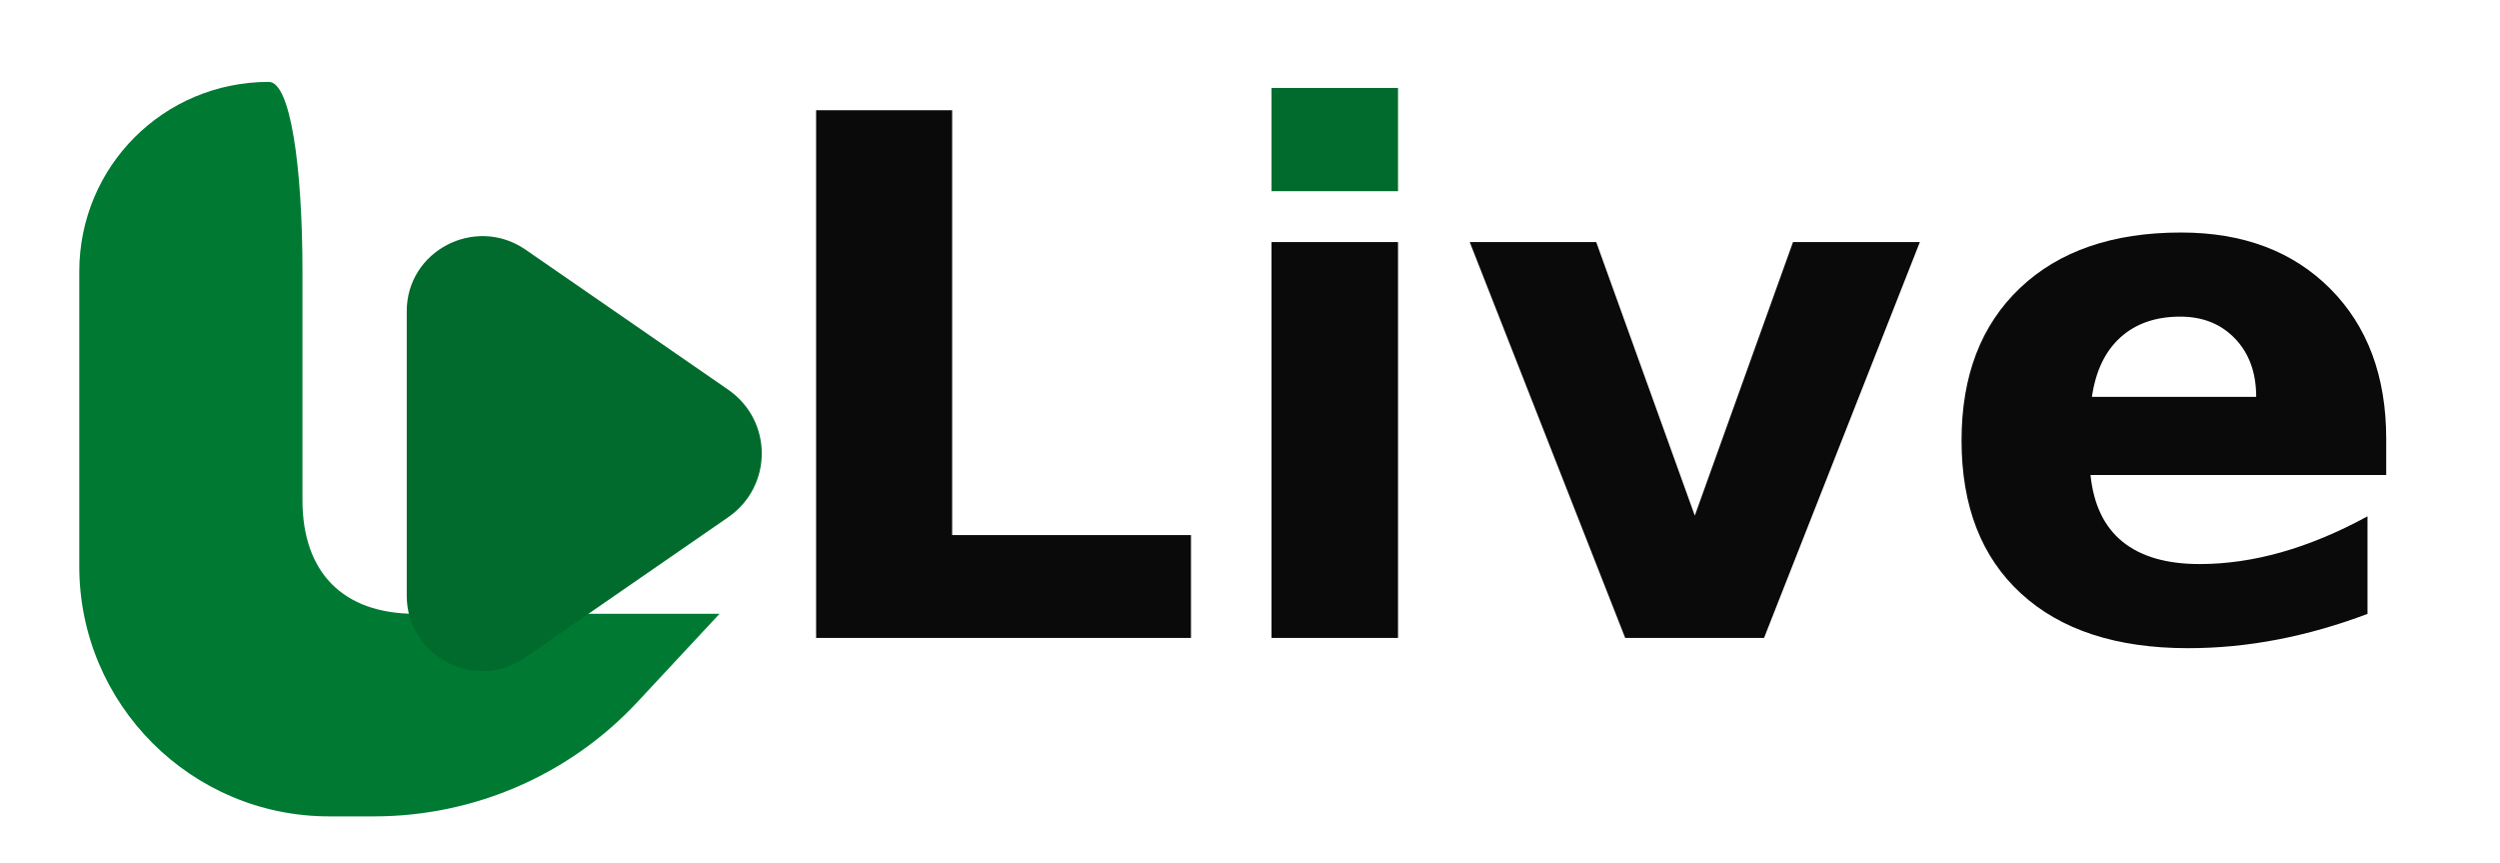
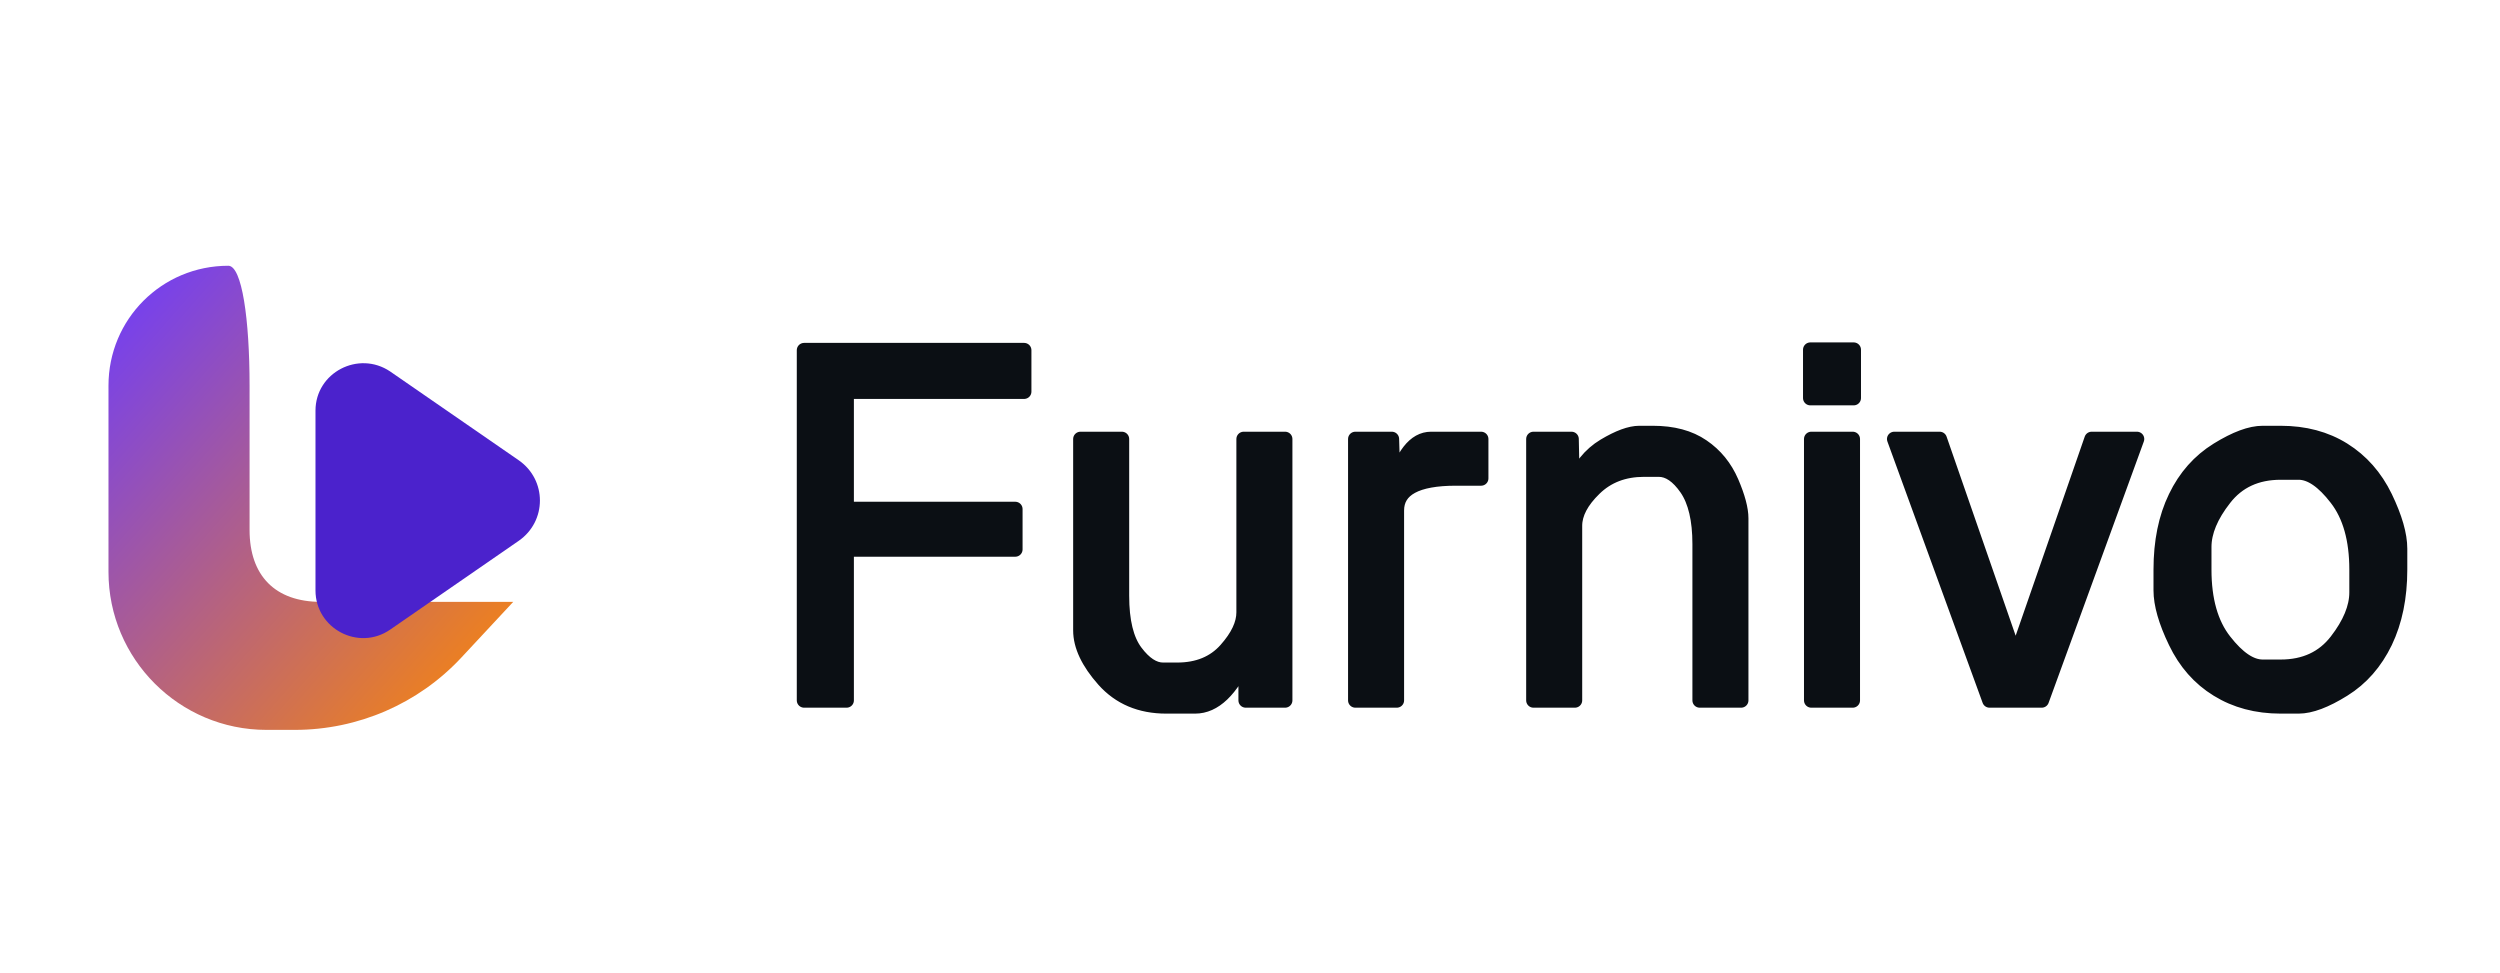
- <svg xmlns="http://www.w3.org/2000/svg" viewBox="0 0 290 100" role="img" aria-labelledby="title">
-   <path d="M31.2 9.5c-12.2 0-22 9.8-22 22v34.2c0 16 13 29 29 29h5.2c11.6 0 22.7-4.8 30.6-13.3l9.5-10.2H48.2c-8.4 0-13.1-4.8-13.1-13.2V31.5c0-12.2-1.4-22-3.9-22Z" fill="#007A32" />
-   <path d="M47.2 36.1c0-7 7.9-11.1 13.7-7.2l23.6 16.3c5.2 3.6 5.2 11.2 0 14.8L60.9 76.3c-5.8 4-13.7-.2-13.7-7.2V36.1Z" fill="#006B2C" />
-   <g transform="translate(-18 0)" fill="#0A0A0A">
-     <path d="M112.708 12.787h15.785v49.282h27.716V74h-43.501z" />
-     <path d="M165.557 28.08h14.678V74h-14.678z" />
-     <path d="M188.558 28.08h14.678l11.439 31.734 11.398-31.734h14.719L222.711 74h-16.113z" />
-     <path d="M294.912 50.917v4.182h-34.317q.533 5.166 3.731 7.749t8.938 2.583q4.633 0 9.492-1.374t9.984-4.162v11.316q-5.207 1.968-10.414 2.973t-10.414 1.005q-12.464 0-19.373-6.335t-6.909-17.774q0-11.234 6.786-17.671t18.676-6.437q10.824 0 17.322 6.519t6.498 17.426Zm-15.088-4.879q0-4.182-2.44-6.745t-6.376-2.563q-4.264 0-6.929 2.399t-3.321 6.909z" />
+ <svg xmlns="http://www.w3.org/2000/svg" viewBox="0 0 257 100" role="img" aria-labelledby="title">
+   <defs>
+     <linearGradient id="furnivo-mark-gradient" x1="0" y1="0" x2="1" y2="1">
+       <stop offset="0" stop-color="#6C3BFF" />
+       <stop offset="1" stop-color="#FF8A00" />
+     </linearGradient>
+   </defs>
+   <g transform="translate(6 22) scale(0.56)">
+     <path d="M31.2 9.5c-12.2 0-22 9.8-22 22v34.2c0 16 13 29 29 29h5.2c11.6 0 22.7-4.8 30.6-13.3l9.5-10.2H48.2c-8.4 0-13.1-4.8-13.1-13.2V31.5c0-12.2-1.4-22-3.9-22Z" fill="url(#furnivo-mark-gradient)" />
+     <path d="M47.2 36.1c0-7 7.9-11.1 13.7-7.2l23.6 16.3c5.2 3.6 5.2 11.2 0 14.8L60.9 76.3c-5.8 4-13.7-.2-13.7-7.2V36.1Z" fill="#4B22CC" />
  </g>
-   <path d="M147.557 10.204h14.678v11.972h-14.678z" fill="#006B2C" />
+   <path d="M82.66 72.00L82.66 36.00L105.28 36.00L105.28 40.26L87.03 40.26L87.03 52.33L104.37 52.33L104.37 56.48L87.03 56.48L87.03 72.00ZM119.89 72.61C117.22 72.61 115.09 71.70 113.48 69.90C111.87 68.09 111.07 66.39 111.07 64.80C111.07 63.21 111.07 62.42 111.07 62.42L111.07 45.13L115.33 45.13L115.33 61.25C115.33 63.85 115.80 65.77 116.73 67.01C117.65 68.24 118.60 68.86 119.56 68.86C120.53 68.86 121.01 68.86 121.01 68.86C123.14 68.86 124.81 68.17 126.03 66.80C127.25 65.43 127.85 64.15 127.85 62.95C127.85 61.75 127.85 61.15 127.85 61.15L127.85 45.13L132.11 45.13L132.11 72.00L128.06 72.00L128.06 67.64C126.57 70.95 124.84 72.61 122.86 72.61C120.88 72.61 119.89 72.61 119.89 72.61ZM139.33 72.00L139.33 45.13L143.08 45.13L143.23 50.10C144.14 46.78 145.44 45.13 147.11 45.13C148.78 45.13 149.62 45.13 149.62 45.13L152.26 45.13L152.26 49.18L149.67 49.18C145.61 49.18 143.59 50.28 143.59 52.48C143.59 54.68 143.59 55.77 143.59 55.77L143.59 72.00ZM157.64 72.00L157.64 45.13L161.55 45.13L161.65 49.94C162.36 48.08 163.45 46.72 164.92 45.84C166.39 44.96 167.59 44.52 168.52 44.52C169.45 44.52 169.91 44.52 169.91 44.52C171.98 44.52 173.67 44.97 175.01 45.89C176.35 46.80 177.34 48.03 178.00 49.56C178.66 51.10 178.99 52.34 178.99 53.29C178.99 54.24 178.99 54.71 178.99 54.71L178.99 72.00L174.73 72.00L174.73 55.93C174.73 53.43 174.28 51.52 173.39 50.22C172.49 48.92 171.54 48.27 170.52 48.27C169.51 48.27 169.00 48.27 169.00 48.27C166.94 48.27 165.24 48.92 163.91 50.22C162.57 51.52 161.90 52.80 161.90 54.05C161.90 55.30 161.90 55.93 161.90 55.93L161.90 72.00ZM186.20 72.00L186.20 45.13L190.46 45.13L190.46 72.00ZM186.10 40.92L186.10 35.95L190.56 35.95L190.56 40.92ZM204.52 72.00L194.73 45.13L199.40 45.13L207.21 67.64L215.02 45.13L219.68 45.13L209.89 72.00ZM234.45 72.61C231.98 72.61 229.82 72.03 227.96 70.88C226.10 69.74 224.66 68.10 223.65 65.99C222.63 63.88 222.13 62.11 222.13 60.69C222.13 59.27 222.13 58.56 222.13 58.56C222.13 55.69 222.63 53.21 223.65 51.11C224.66 49.01 226.10 47.39 227.96 46.24C229.82 45.09 231.36 44.52 232.60 44.52C233.83 44.52 234.45 44.52 234.45 44.52C236.92 44.52 239.07 45.09 240.91 46.24C242.75 47.39 244.18 49.01 245.20 51.11C246.21 53.21 246.72 54.97 246.72 56.41C246.72 57.85 246.72 58.56 246.72 58.56C246.72 61.40 246.21 63.88 245.20 65.99C244.18 68.10 242.75 69.74 240.91 70.88C239.07 72.03 237.53 72.61 236.30 72.61C235.06 72.61 234.45 72.61 234.45 72.61ZM234.45 68.55C236.92 68.55 238.83 67.66 240.20 65.89C241.57 64.12 242.26 62.45 242.26 60.90C242.26 59.34 242.26 58.56 242.26 58.56C242.26 55.45 241.57 53.01 240.20 51.24C238.83 49.46 237.53 48.57 236.30 48.57C235.06 48.57 234.45 48.57 234.45 48.57C231.98 48.57 230.05 49.46 228.67 51.24C227.28 53.01 226.59 54.68 226.59 56.23C226.59 57.79 226.59 58.56 226.59 58.56C226.59 61.67 227.28 64.12 228.67 65.89C230.05 67.66 231.36 68.55 232.60 68.55C233.83 68.55 234.45 68.55 234.45 68.55Z" fill="#0B0F14" stroke="#0B0F14" stroke-width="1.5" stroke-linejoin="round" stroke-linecap="round" />
</svg>
